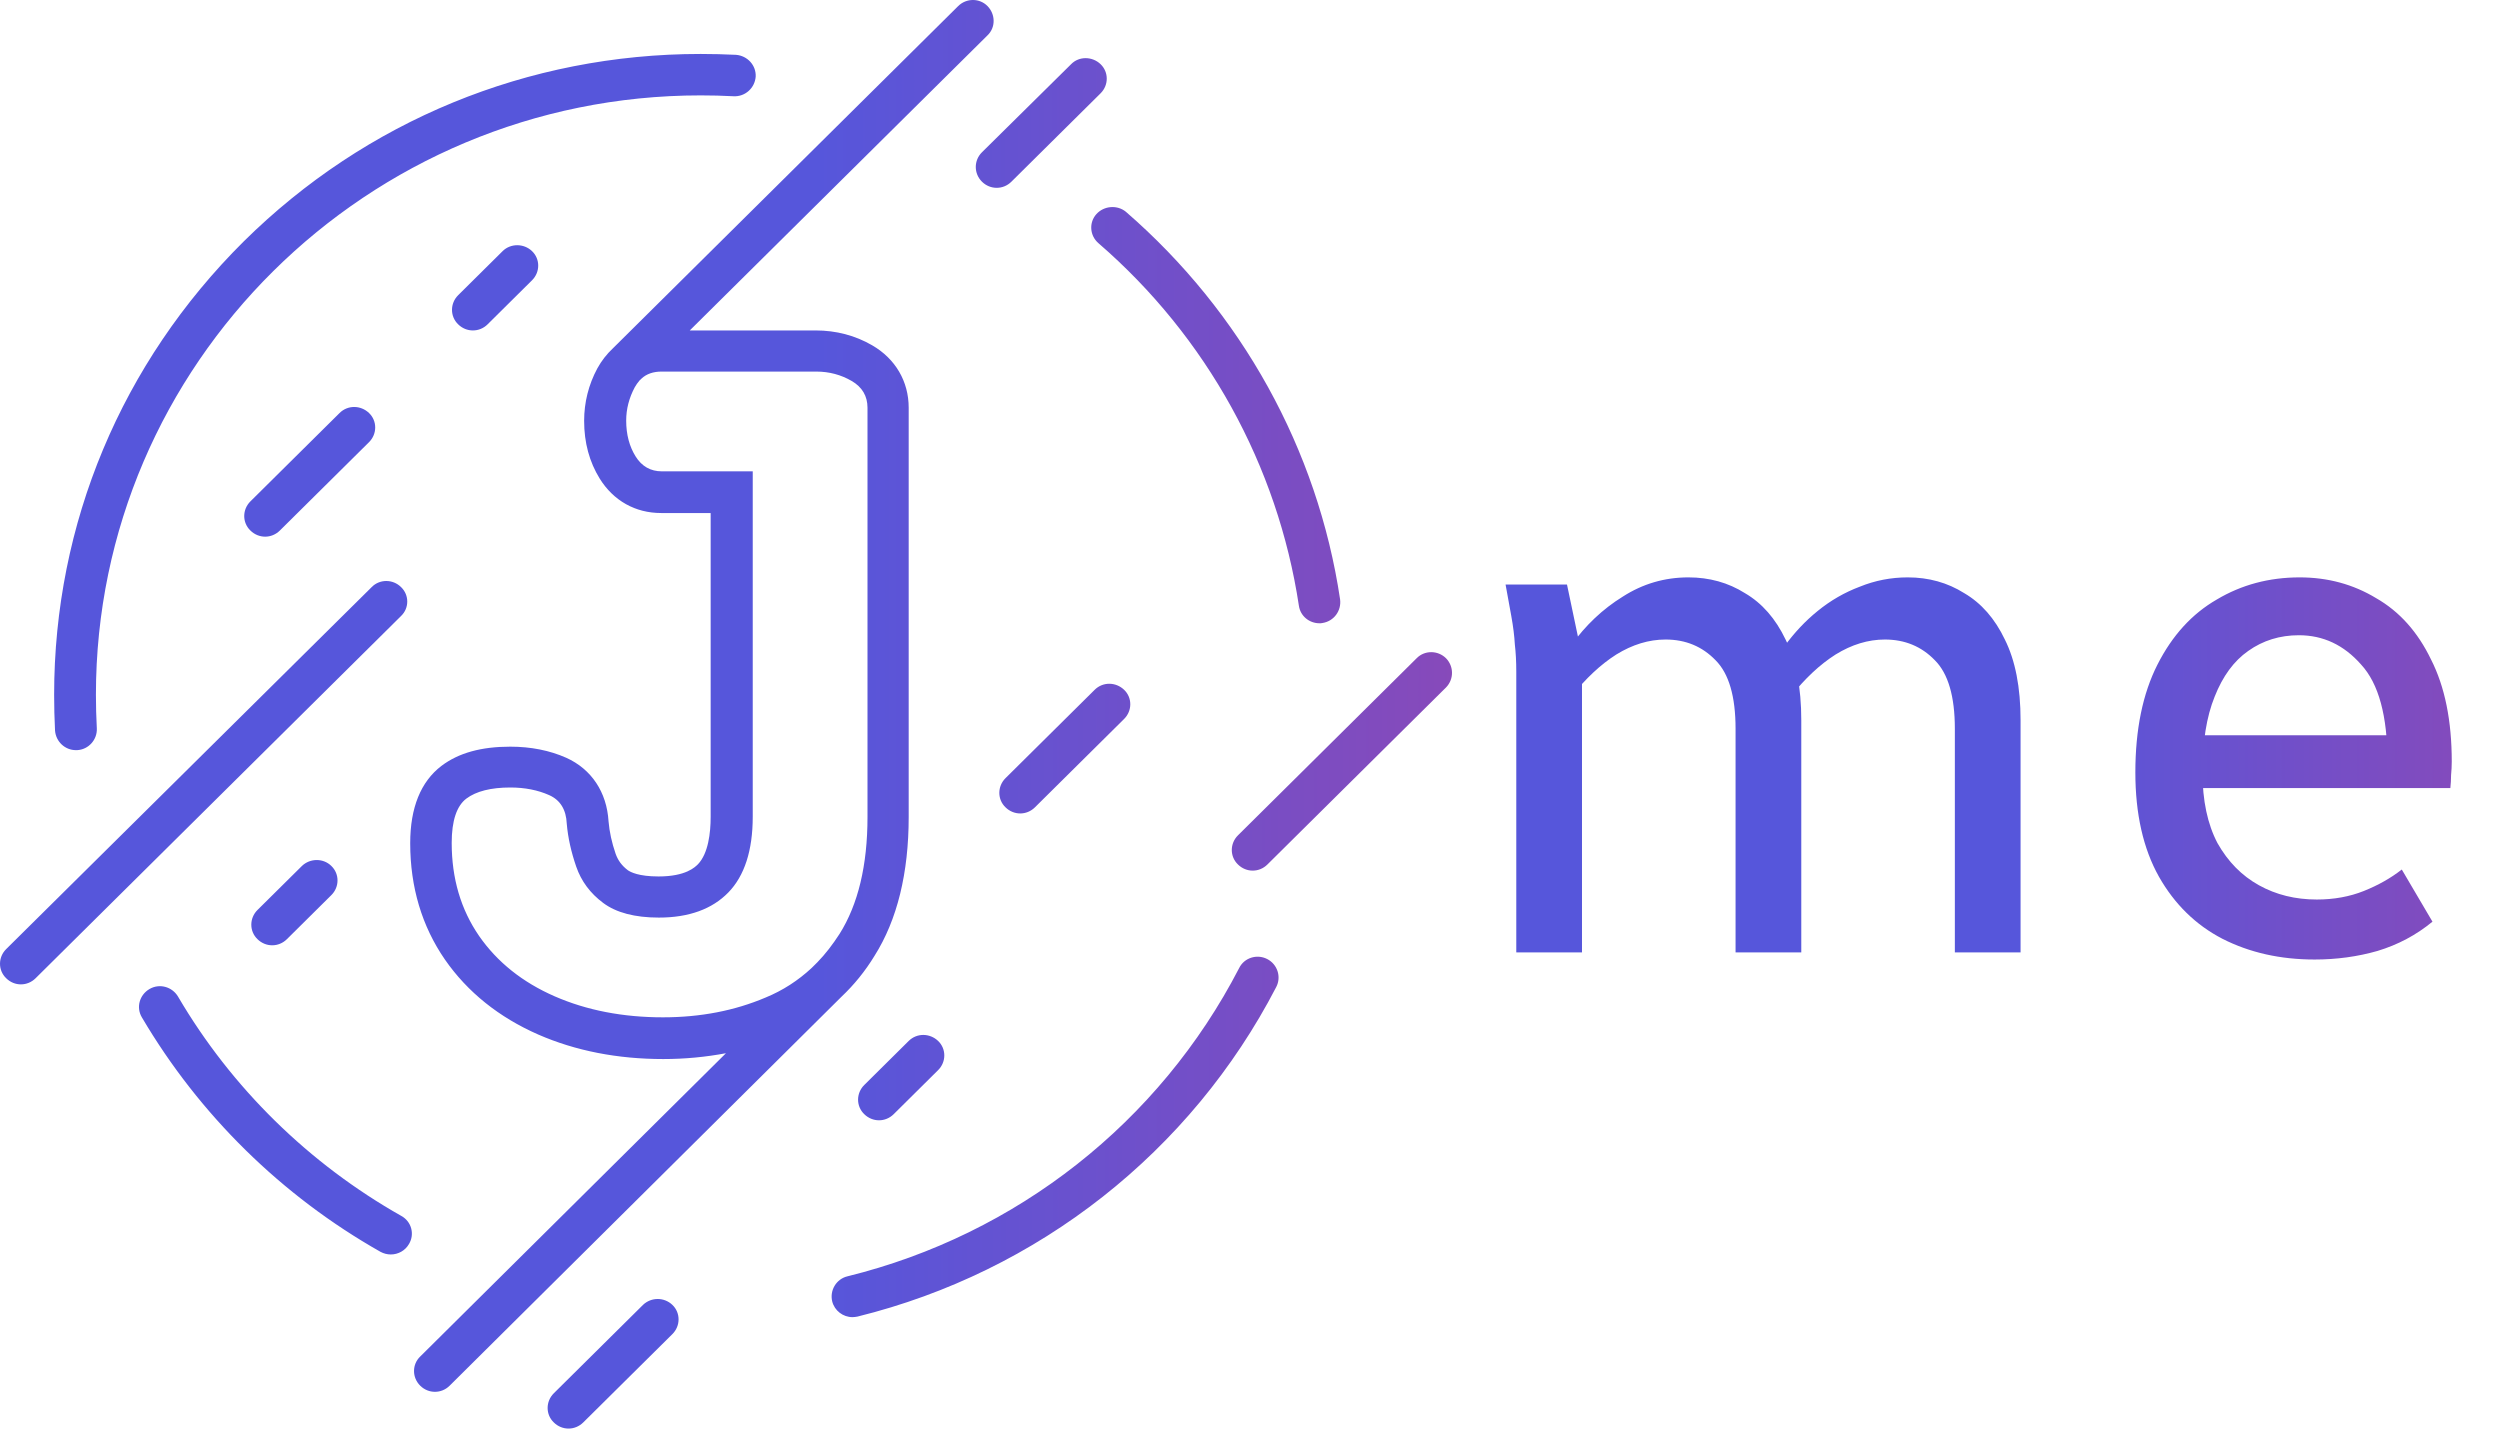
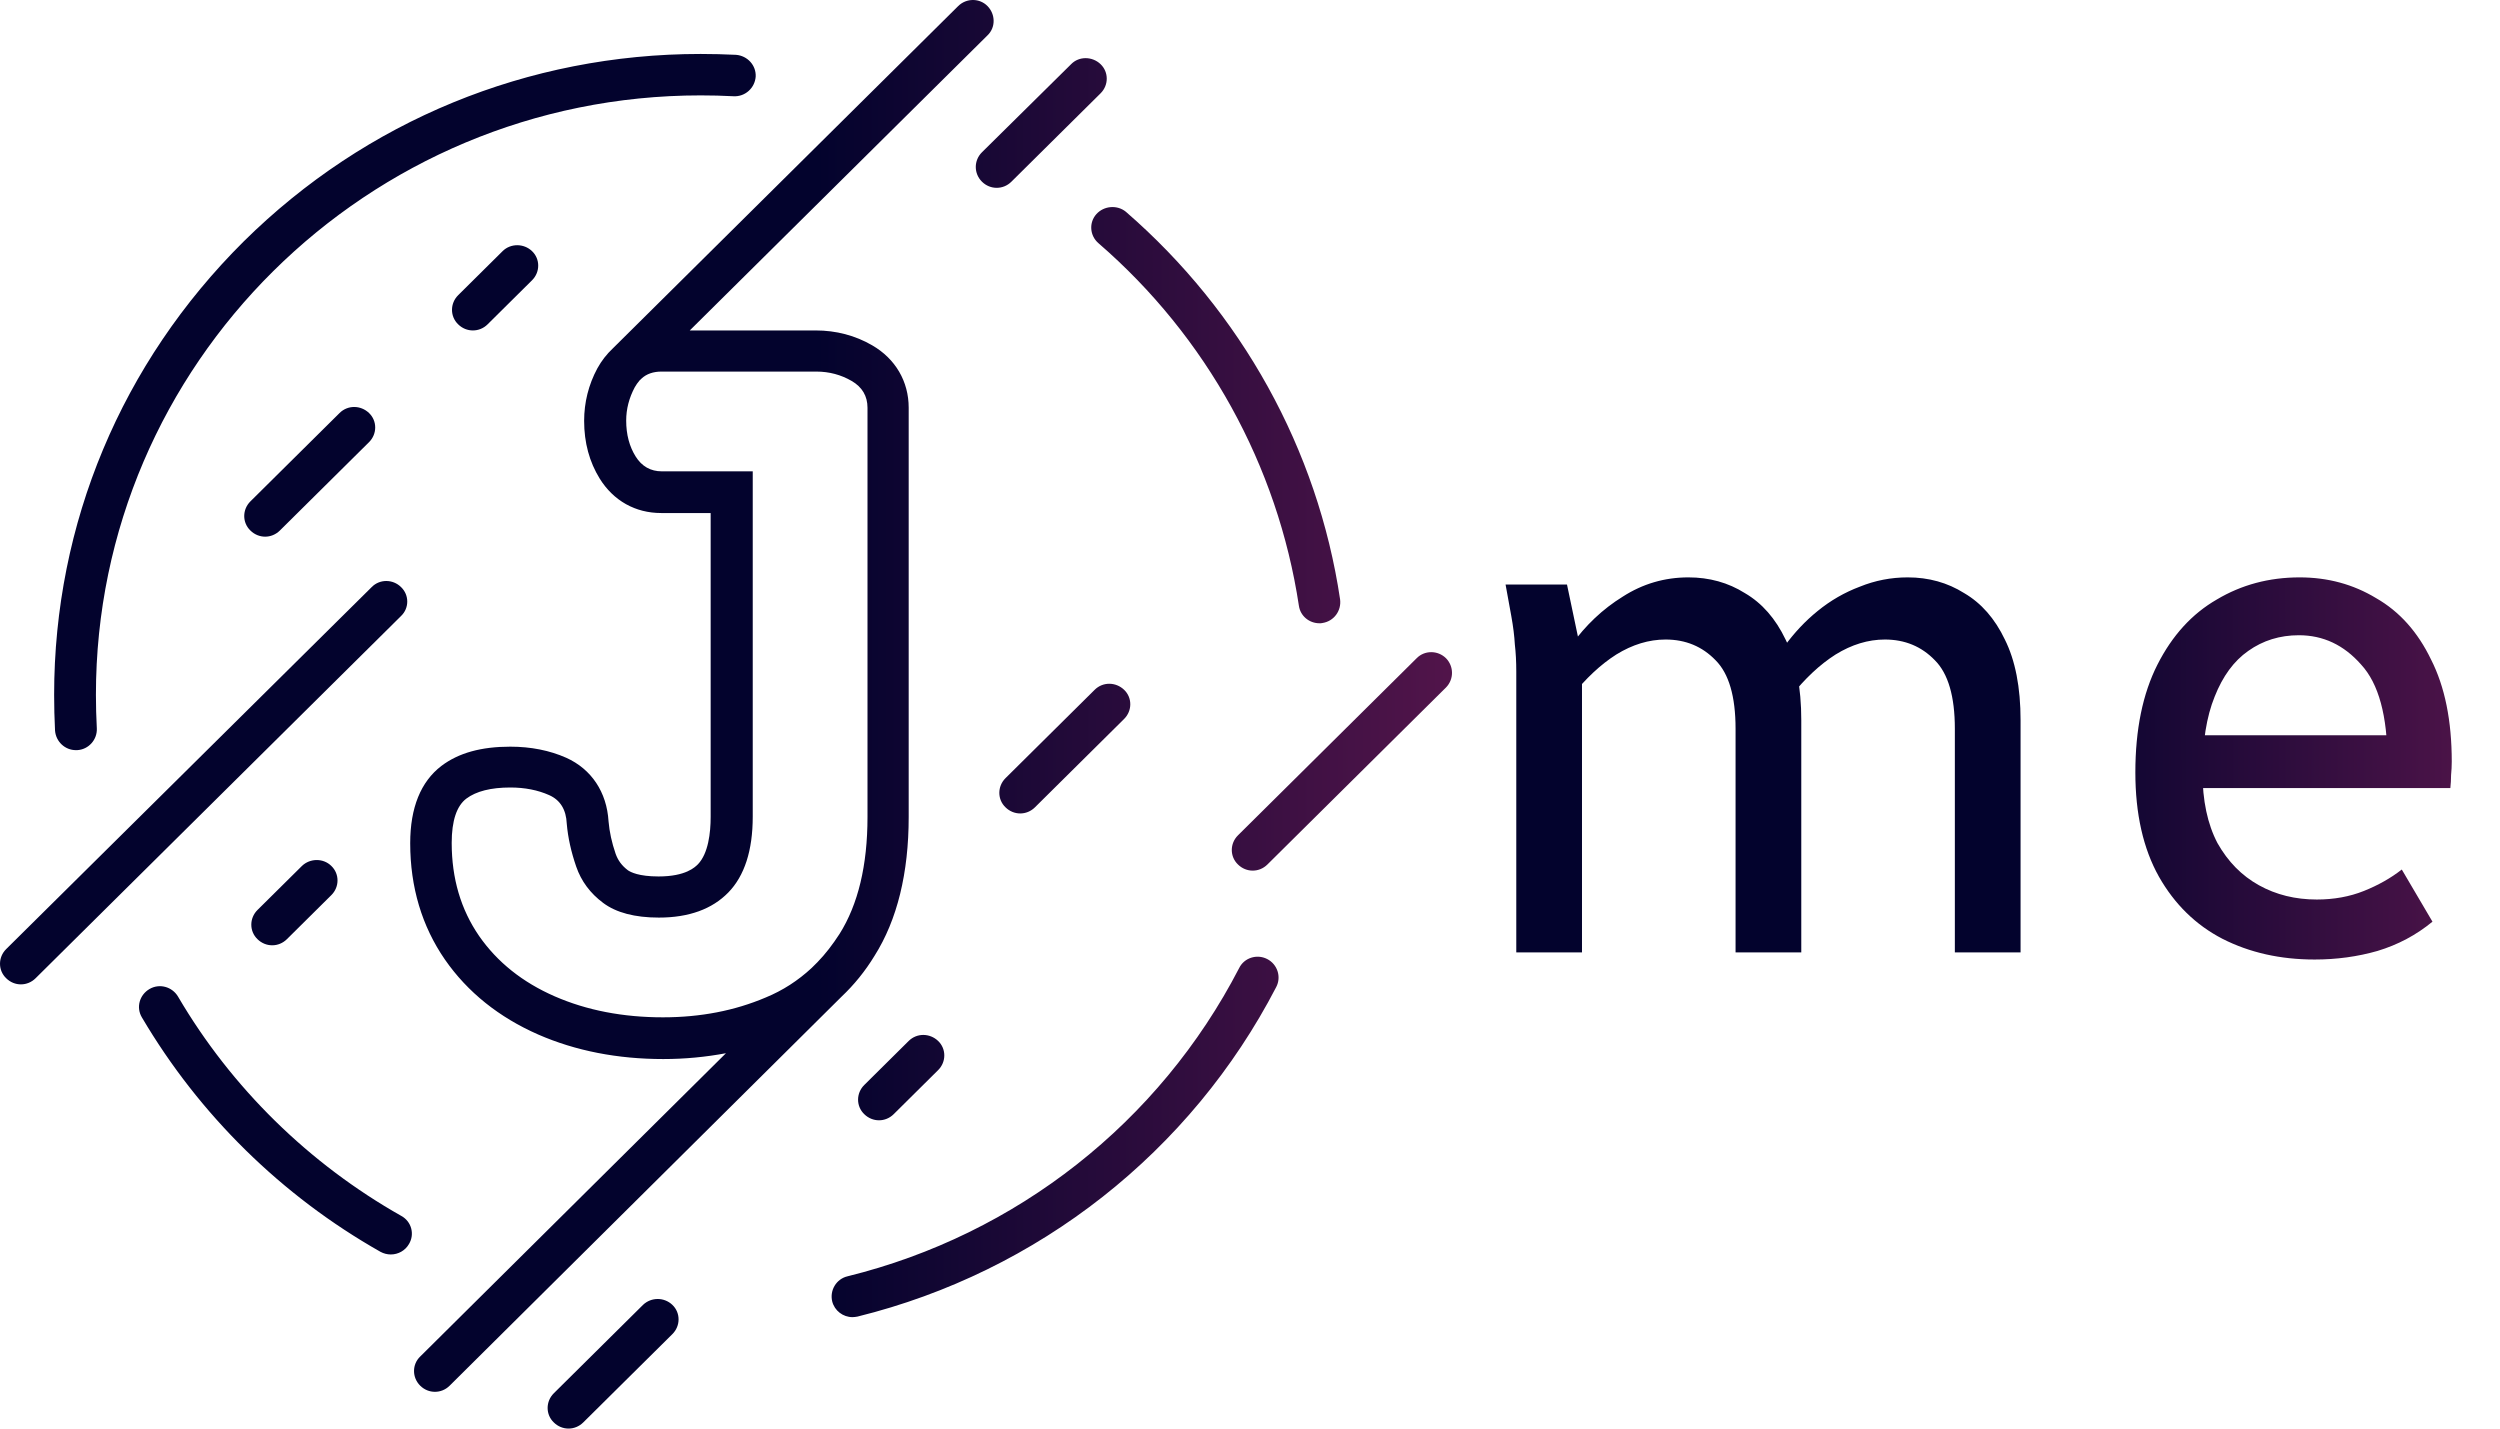
<svg xmlns="http://www.w3.org/2000/svg" width="84" height="48" viewBox="0 0 84 48" fill="none">
  <path d="M13.743 41.797C13.615 42.022 13.378 42.15 13.13 42.15C13.012 42.15 12.893 42.12 12.784 42.061C9.462 40.18 6.694 37.455 4.766 34.182C4.568 33.849 4.687 33.428 5.023 33.231C5.359 33.035 5.784 33.153 5.982 33.486C7.781 36.554 10.382 39.102 13.486 40.856C13.823 41.042 13.941 41.464 13.743 41.797ZM42.575 32.222C42.229 32.046 41.804 32.183 41.636 32.526C38.956 37.71 34.161 41.483 28.476 42.884C28.1 42.973 27.873 43.355 27.962 43.727C28.041 44.041 28.327 44.256 28.644 44.256C28.703 44.256 28.753 44.247 28.812 44.237C34.883 42.737 40.014 38.7 42.882 33.163C43.06 32.82 42.921 32.398 42.575 32.222ZM36.84 7.193C36.583 7.477 36.613 7.918 36.91 8.173C40.548 11.319 42.931 15.65 43.643 20.354C43.692 20.697 43.989 20.942 44.335 20.942C44.365 20.942 44.404 20.942 44.434 20.933C44.82 20.874 45.077 20.521 45.027 20.139C44.276 15.102 41.715 10.486 37.829 7.115C37.542 6.88 37.097 6.909 36.84 7.193ZM2.551 25.205C2.561 25.205 2.581 25.205 2.591 25.205C2.976 25.186 3.273 24.853 3.253 24.47C3.233 24.098 3.223 23.716 3.223 23.343C3.223 12.24 12.339 3.205 23.542 3.205C23.908 3.205 24.283 3.214 24.649 3.234C25.035 3.254 25.361 2.96 25.391 2.577C25.411 2.195 25.114 1.872 24.728 1.842C24.333 1.823 23.937 1.813 23.542 1.813C17.738 1.813 12.29 4.057 8.187 8.114C4.083 12.191 1.819 17.591 1.819 23.343C1.819 23.745 1.829 24.147 1.849 24.549C1.879 24.921 2.185 25.205 2.551 25.205ZM48.587 22.118C48.31 21.844 47.865 21.844 47.598 22.118L41.596 28.067C41.319 28.341 41.319 28.782 41.596 29.047C41.735 29.184 41.913 29.253 42.091 29.253C42.269 29.253 42.447 29.184 42.585 29.047L48.587 23.098C48.854 22.824 48.854 22.393 48.587 22.118ZM10.145 29.096L8.651 30.576C8.375 30.85 8.375 31.291 8.651 31.556C8.79 31.693 8.968 31.762 9.146 31.762C9.324 31.762 9.502 31.693 9.64 31.556L11.133 30.076C11.41 29.802 11.41 29.361 11.133 29.096C10.866 28.831 10.421 28.831 10.145 29.096ZM16.888 8.438L15.395 9.918C15.118 10.192 15.118 10.633 15.395 10.898C15.533 11.035 15.711 11.103 15.889 11.103C16.067 11.103 16.245 11.035 16.383 10.898L17.876 9.418C18.153 9.143 18.153 8.702 17.876 8.438C17.6 8.173 17.155 8.173 16.888 8.438ZM30.532 34.976L29.039 36.456C28.762 36.73 28.762 37.171 29.039 37.436C29.178 37.573 29.356 37.642 29.534 37.642C29.712 37.642 29.89 37.573 30.028 37.436L31.521 35.956C31.798 35.681 31.798 35.24 31.521 34.976C31.244 34.711 30.809 34.702 30.532 34.976ZM36.781 23.177L33.785 26.146C33.508 26.421 33.508 26.862 33.785 27.126C33.924 27.263 34.102 27.332 34.28 27.332C34.458 27.332 34.636 27.263 34.774 27.126L37.77 24.157C38.047 23.882 38.047 23.441 37.77 23.177C37.493 22.912 37.058 22.902 36.781 23.177ZM32.994 6.105C33.133 6.243 33.311 6.311 33.489 6.311C33.667 6.311 33.845 6.243 33.983 6.105L36.979 3.136C37.256 2.862 37.256 2.421 36.979 2.156C36.702 1.891 36.257 1.882 35.99 2.156L32.994 5.116C32.717 5.39 32.717 5.831 32.994 6.105ZM21.604 43.845L18.608 46.814C18.331 47.089 18.331 47.53 18.608 47.794C18.747 47.931 18.924 48 19.102 48C19.28 48 19.458 47.931 19.597 47.794L22.593 44.825C22.869 44.55 22.869 44.109 22.593 43.845C22.316 43.58 21.881 43.58 21.604 43.845ZM11.41 13.877L8.414 16.846C8.137 17.12 8.137 17.561 8.414 17.826C8.553 17.963 8.731 18.032 8.909 18.032C9.087 18.032 9.264 17.963 9.403 17.826L12.399 14.857C12.676 14.582 12.676 14.141 12.399 13.877C12.122 13.612 11.687 13.602 11.41 13.877ZM28.278 33.486L15.108 46.559C14.97 46.697 14.791 46.765 14.614 46.765C14.436 46.765 14.258 46.697 14.119 46.559C13.842 46.285 13.842 45.844 14.119 45.579L24.392 35.388C23.72 35.515 23.018 35.584 22.286 35.584C20.754 35.584 19.34 35.309 18.084 34.76C16.769 34.182 15.711 33.339 14.95 32.242C14.178 31.125 13.783 29.811 13.783 28.332C13.783 27.136 14.139 26.264 14.831 25.735C15.414 25.294 16.176 25.088 17.145 25.088C17.837 25.088 18.47 25.215 19.023 25.46C19.874 25.842 20.388 26.617 20.447 27.597C20.477 27.949 20.556 28.312 20.684 28.684C20.764 28.91 20.892 29.086 21.1 29.243C21.189 29.302 21.456 29.449 22.128 29.449C23.047 29.449 23.354 29.135 23.453 29.037C23.799 28.675 23.878 27.979 23.878 27.45V17.238H22.217C21.347 17.238 20.615 16.826 20.151 16.082C19.805 15.523 19.627 14.876 19.627 14.141C19.627 13.524 19.775 12.926 20.071 12.377C20.21 12.123 20.388 11.897 20.586 11.711L32.193 0.206C32.47 -0.069 32.915 -0.069 33.182 0.206C33.449 0.48 33.459 0.921 33.182 1.186L23.176 11.103H27.408C28.09 11.103 28.733 11.27 29.306 11.603C30.087 12.054 30.532 12.818 30.532 13.7V27.45C30.532 29.331 30.147 30.909 29.385 32.114C29.069 32.634 28.693 33.094 28.278 33.486ZM27.269 32.526L27.447 32.349C27.447 32.349 27.447 32.349 27.457 32.34C27.734 32.056 27.981 31.732 28.209 31.379C28.832 30.39 29.148 29.076 29.148 27.45V13.7C29.148 13.308 28.97 13.005 28.614 12.799C28.258 12.593 27.863 12.485 27.428 12.485H22.227C21.95 12.485 21.723 12.563 21.555 12.72L21.505 12.769C21.495 12.779 21.485 12.779 21.485 12.789C21.426 12.857 21.377 12.926 21.327 13.014C21.139 13.367 21.04 13.739 21.04 14.132C21.04 14.602 21.149 15.004 21.357 15.337C21.564 15.67 21.861 15.837 22.237 15.837H25.292V27.44C25.292 28.577 25.015 29.429 24.471 29.988C23.927 30.546 23.146 30.831 22.138 30.831C21.327 30.831 20.704 30.664 20.269 30.34C19.834 30.017 19.528 29.606 19.36 29.116C19.191 28.626 19.083 28.145 19.043 27.675C19.023 27.205 18.826 26.881 18.45 26.715C18.074 26.548 17.639 26.46 17.145 26.46C16.492 26.46 15.998 26.587 15.671 26.832C15.345 27.077 15.177 27.577 15.177 28.322C15.177 29.517 15.484 30.556 16.097 31.448C16.71 32.33 17.56 33.006 18.638 33.477C19.715 33.947 20.932 34.182 22.276 34.182C23.542 34.182 24.689 33.957 25.727 33.516C26.3 33.281 26.815 32.947 27.269 32.526ZM13.476 19.727C13.2 19.453 12.755 19.453 12.488 19.727L0.208 31.889C-0.069 32.163 -0.069 32.604 0.208 32.869C0.346 33.006 0.524 33.075 0.702 33.075C0.88 33.075 1.058 33.006 1.196 32.869L13.476 20.697C13.753 20.433 13.753 19.992 13.476 19.727Z" fill="url(#paint0_linear_1051_13396)" />
  <path d="M50.587 19.64H52.651L53.155 22.04V32H50.947V22.568C50.947 22.232 50.931 21.928 50.899 21.656C50.883 21.368 50.843 21.048 50.779 20.696L50.587 19.64ZM52.795 23.408V21.68C53.275 21.008 53.851 20.464 54.523 20.048C55.195 19.616 55.931 19.4 56.731 19.4C57.435 19.4 58.067 19.576 58.627 19.928C59.203 20.264 59.659 20.784 59.995 21.488C60.347 22.192 60.523 23.096 60.523 24.2V32H58.315V24.488C58.315 23.4 58.091 22.632 57.643 22.184C57.195 21.72 56.635 21.488 55.963 21.488C55.403 21.488 54.851 21.656 54.307 21.992C53.779 22.328 53.275 22.8 52.795 23.408ZM59.947 21.728C60.283 21.264 60.659 20.864 61.075 20.528C61.507 20.176 61.979 19.904 62.491 19.712C63.003 19.504 63.539 19.4 64.099 19.4C64.803 19.4 65.435 19.576 65.995 19.928C66.571 20.264 67.027 20.784 67.363 21.488C67.715 22.192 67.891 23.096 67.891 24.2V32H65.683V24.488C65.683 23.4 65.459 22.632 65.011 22.184C64.563 21.72 64.003 21.488 63.331 21.488C62.771 21.488 62.219 21.656 61.675 21.992C61.147 22.328 60.643 22.8 60.163 23.408L59.947 21.728ZM71.748 25.952C71.748 24.512 71.996 23.304 72.492 22.328C72.987 21.352 73.651 20.624 74.484 20.144C75.316 19.648 76.243 19.4 77.267 19.4C78.212 19.4 79.067 19.632 79.835 20.096C80.62 20.544 81.236 21.232 81.683 22.16C82.147 23.072 82.379 24.216 82.379 25.592C82.379 25.736 82.371 25.888 82.356 26.048C82.356 26.192 82.347 26.336 82.332 26.48H73.644V24.704H80.651L80.219 25.592C80.219 24.056 79.924 22.968 79.332 22.328C78.755 21.672 78.059 21.344 77.243 21.344C76.603 21.344 76.035 21.52 75.54 21.872C75.059 22.208 74.683 22.72 74.412 23.408C74.139 24.08 74.004 24.928 74.004 25.952C74.004 26.896 74.171 27.688 74.507 28.328C74.859 28.952 75.323 29.424 75.9 29.744C76.475 30.064 77.124 30.224 77.844 30.224C78.419 30.224 78.948 30.128 79.427 29.936C79.907 29.744 80.332 29.504 80.7 29.216L81.731 30.968C81.188 31.416 80.572 31.744 79.883 31.952C79.212 32.144 78.507 32.24 77.772 32.24C76.62 32.24 75.588 32.008 74.675 31.544C73.779 31.08 73.067 30.384 72.54 29.456C72.011 28.512 71.748 27.344 71.748 25.952Z" fill="url(#paint1_linear_1051_13396)" />
  <defs>
    <linearGradient id="paint0_linear_1051_13396" x1="-4.63537e-08" y1="16.2" x2="87.174" y2="16.177" gradientUnits="userSpaceOnUse">
-       <stop offset="0.315" stop-color="#5656DB" />
+       <stop offset="0.315" stop-color="#03032D" />
      <stop offset="1" stop-color="#DF347F" />
    </linearGradient>
    <linearGradient id="paint1_linear_1051_13396" x1="48.787" y1="21.725" x2="111.326" y2="21.685" gradientUnits="userSpaceOnUse">
-       <stop offset="0.315" stop-color="#5656DB" />
+       <stop offset="0.315" stop-color="#03032D" />
      <stop offset="1" stop-color="#DF347F" />
    </linearGradient>
  </defs>
</svg>
